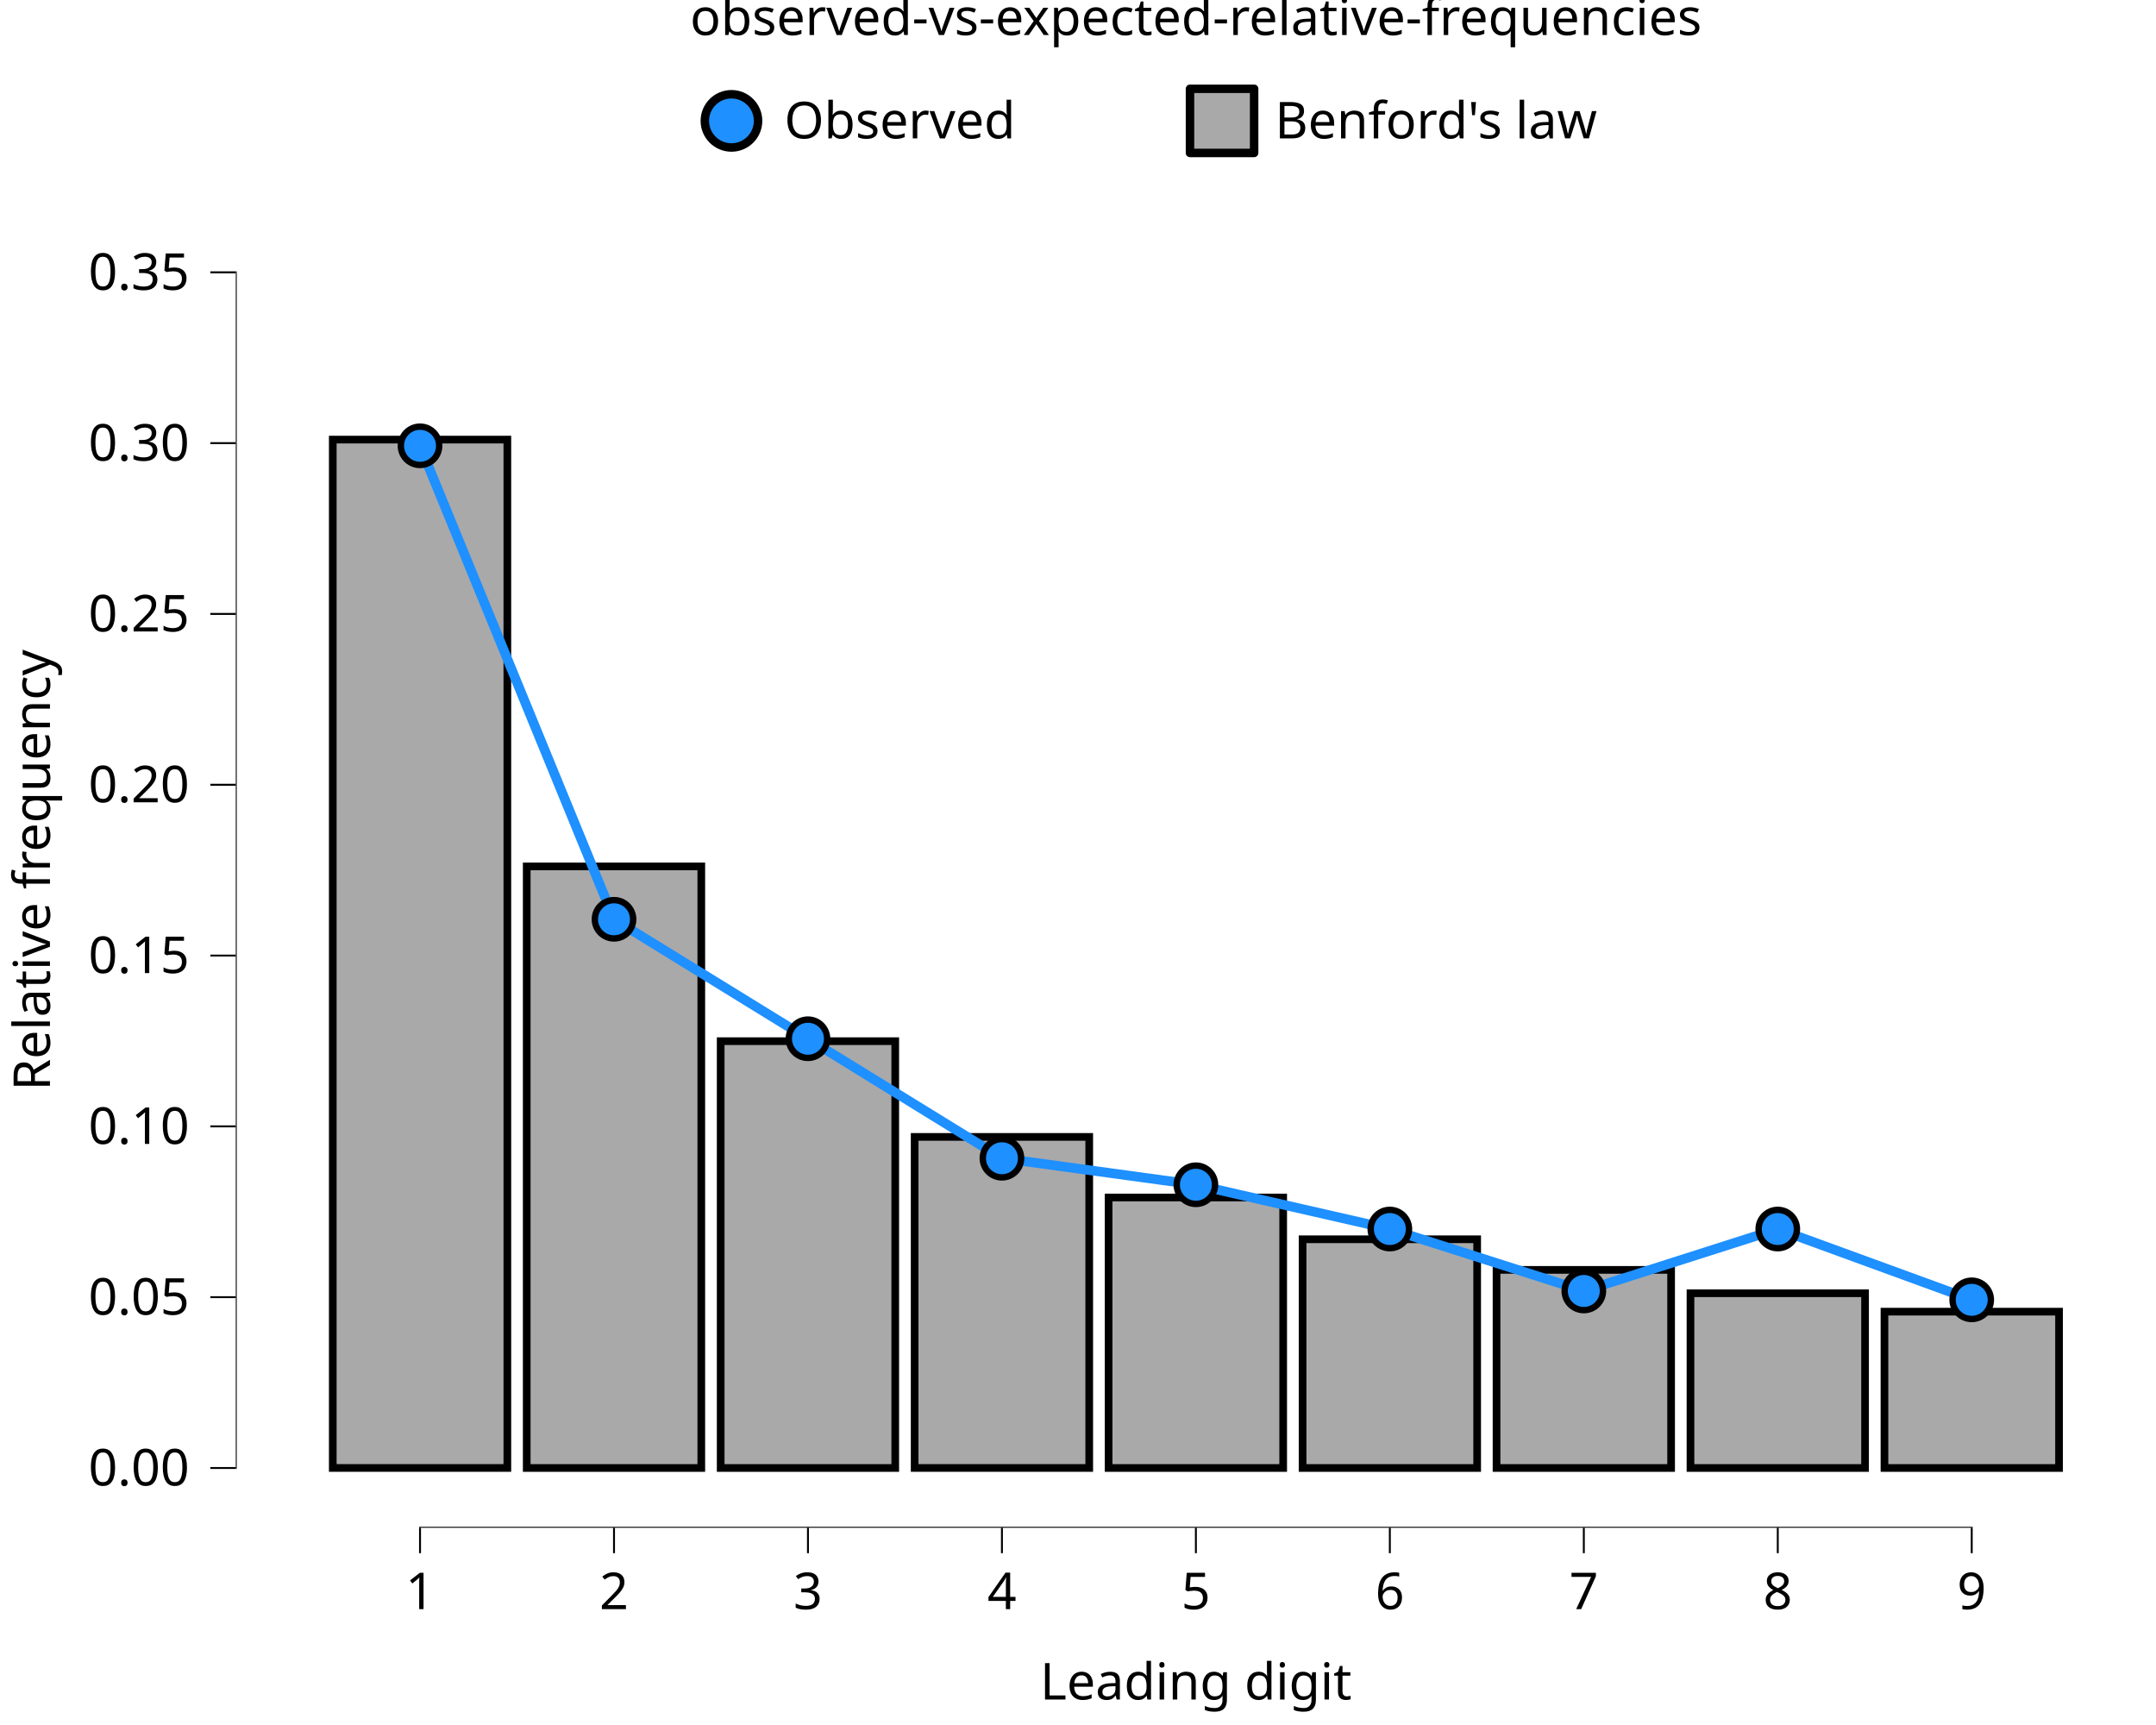
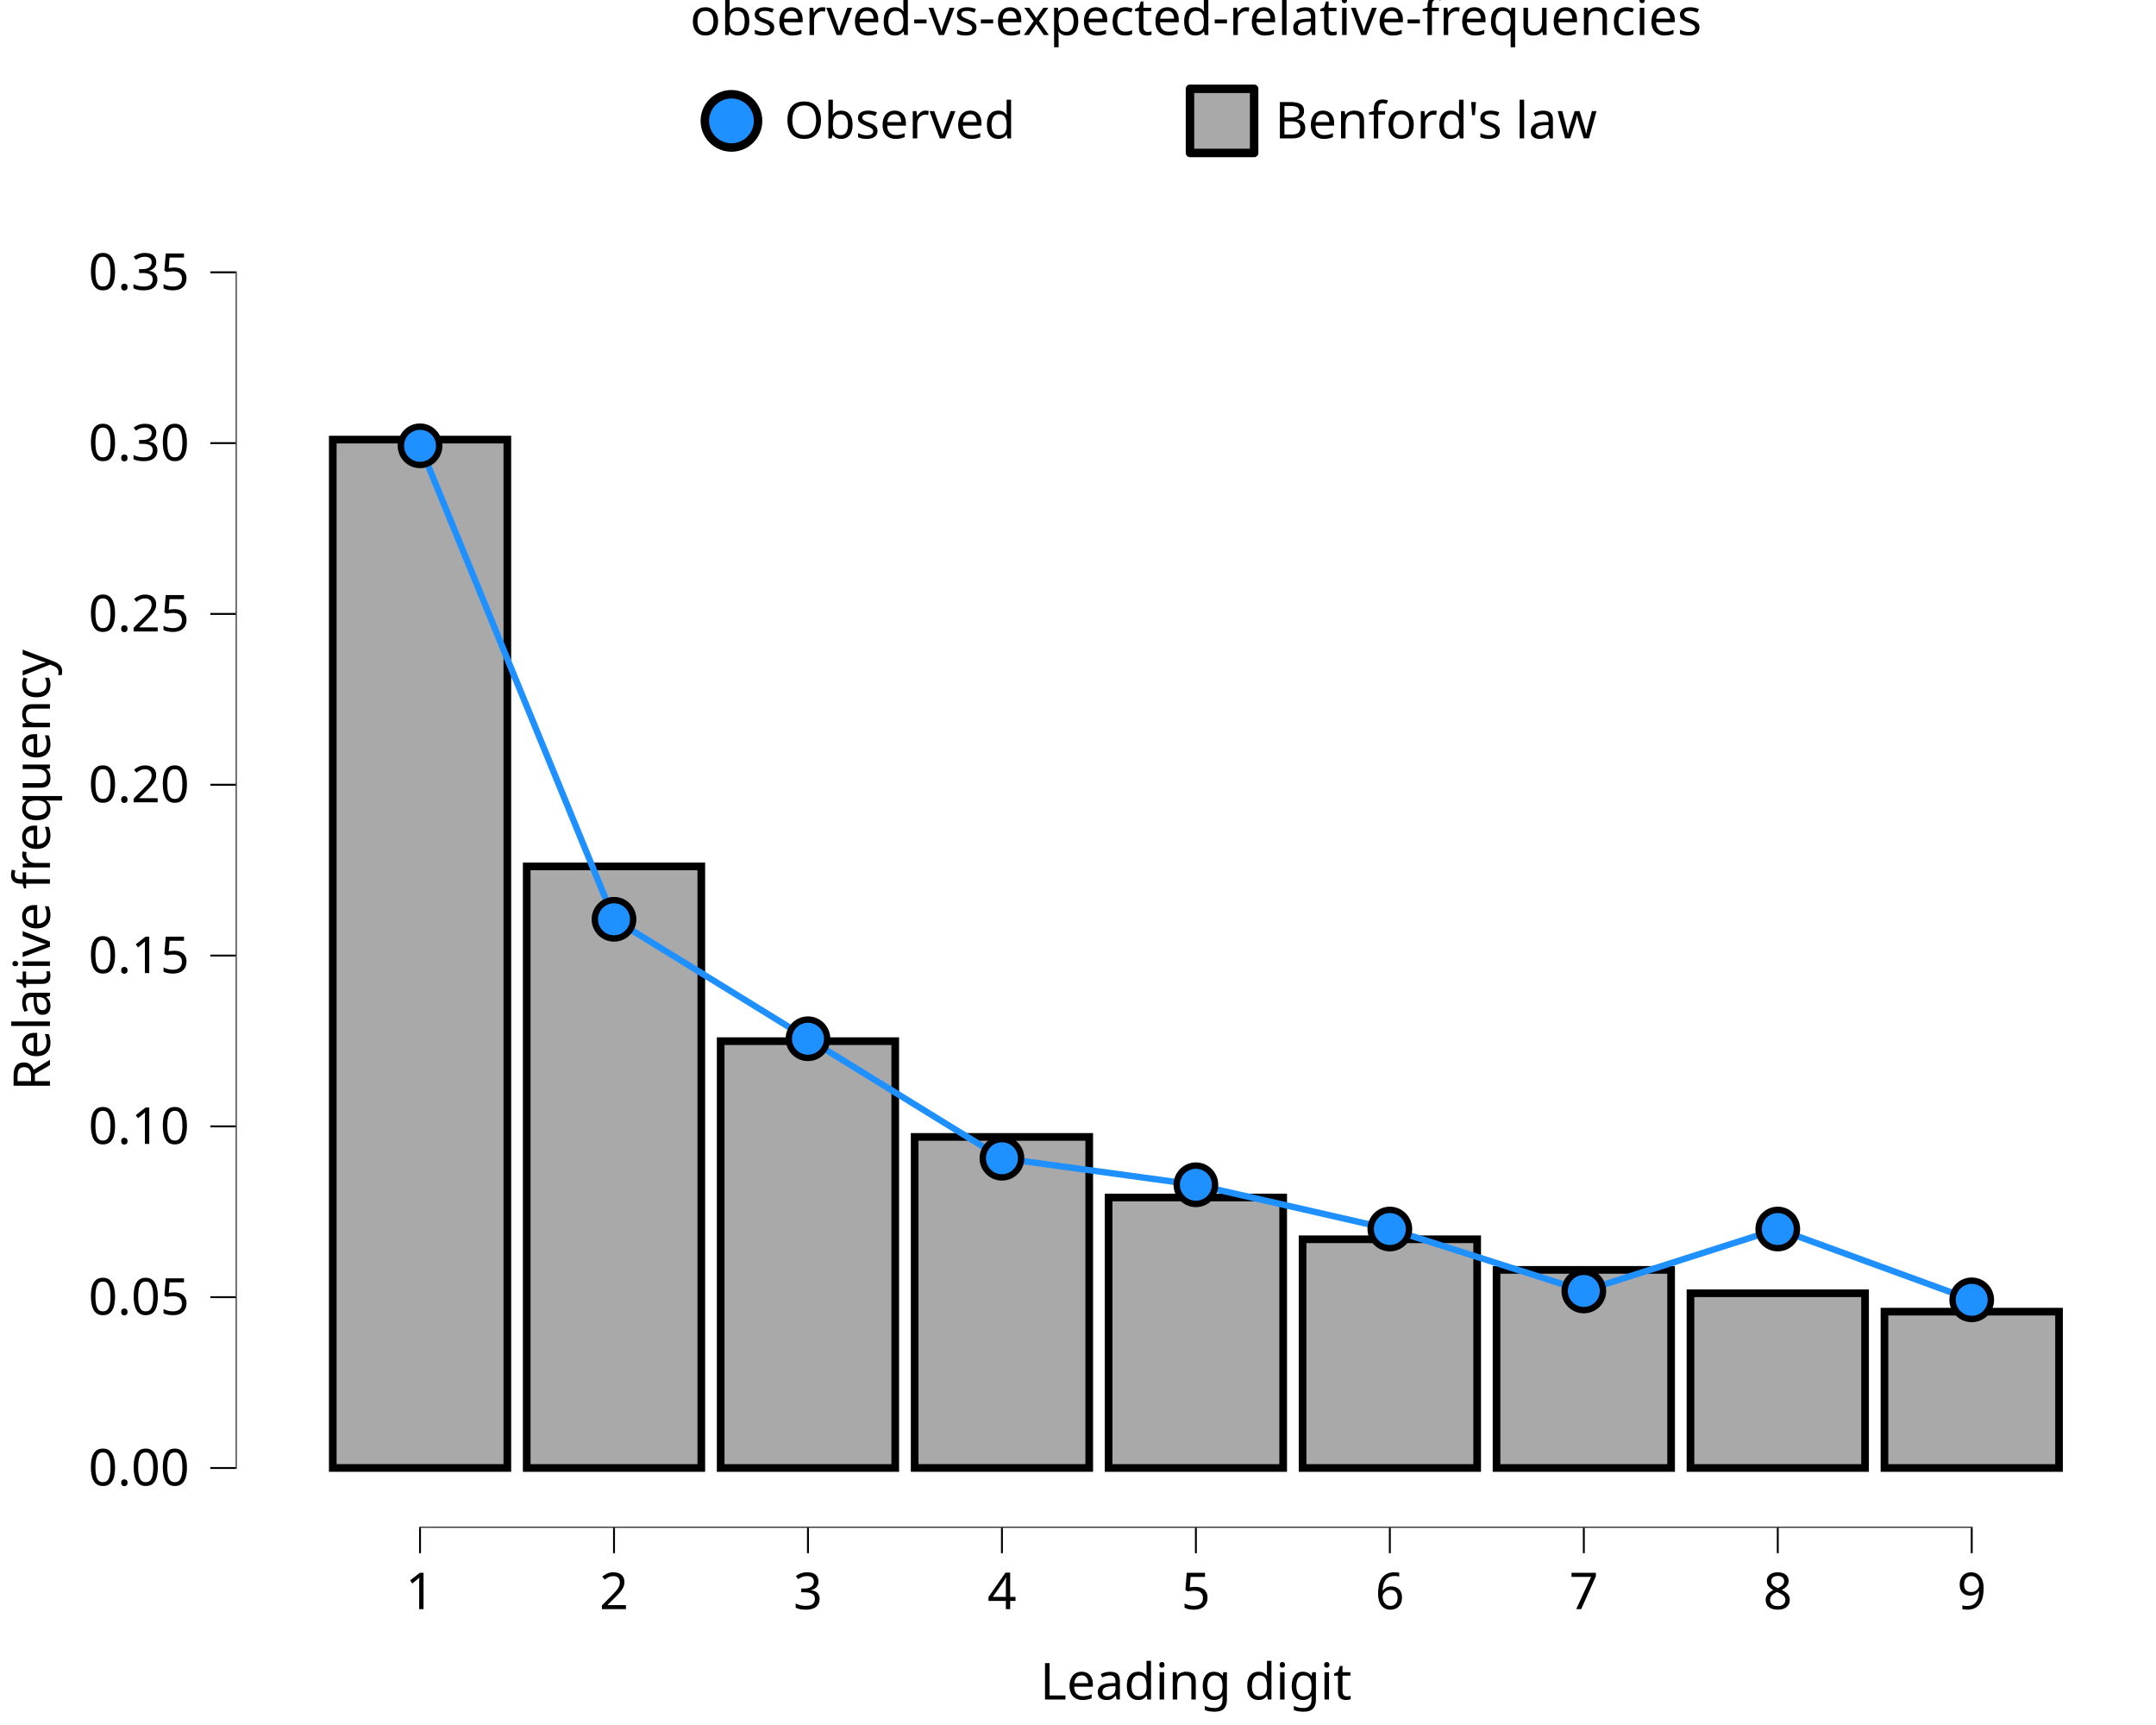
<svg xmlns="http://www.w3.org/2000/svg" class="svglite" data-engine-version="2.0" width="720.00pt" height="576.00pt" viewBox="0 0 720.00 576.00">
  <defs>
    <style type="text/css">
    .svglite line, .svglite polyline, .svglite polygon, .svglite path, .svglite rect, .svglite circle {
      fill: none;
      stroke: #000000;
      stroke-linecap: round;
      stroke-linejoin: round;
      stroke-miterlimit: 10.00;
    }
  </style>
  </defs>
  <rect width="100%" height="100%" style="stroke: none; fill: #FFFFFF;" />
  <defs>
    <clipPath id="cpMC4wMHw3MjAuMDB8MC4wMHw1NzYuMDA=">
      <rect x="0.00" y="0.00" width="720.00" height="576.00" />
    </clipPath>
  </defs>
  <g clip-path="url(#cpMC4wMHw3MjAuMDB8MC4wMHw1NzYuMDA=)">
    <rect x="-0" y="0.00" width="720.00" height="576.00" style="stroke-width: 10.67; stroke: none;" />
  </g>
  <defs>
    <clipPath id="cpNzguNzR8NzIwLjAwfDcwLjk3fDUxMC4xNA==">
      <rect x="78.74" y="70.97" width="641.26" height="439.17" />
    </clipPath>
  </defs>
  <g clip-path="url(#cpNzguNzR8NzIwLjAwfDcwLjk3fDUxMC4xNA==)">
    <rect x="78.74" y="70.97" width="641.26" height="439.17" style="stroke-width: 10.67; stroke: none;" />
-     <rect x="111.13" y="146.79" width="58.30" height="343.38" style="stroke-width: 2.56; stroke-linecap: square; stroke-linejoin: miter; fill: #A9A9A9;" />
-     <rect x="175.90" y="289.31" width="58.30" height="200.87" style="stroke-width: 2.56; stroke-linecap: square; stroke-linejoin: miter; fill: #A9A9A9;" />
-     <rect x="240.67" y="347.66" width="58.30" height="142.52" style="stroke-width: 2.56; stroke-linecap: square; stroke-linejoin: miter; fill: #A9A9A9;" />
-     <rect x="305.45" y="379.63" width="58.30" height="110.54" style="stroke-width: 2.56; stroke-linecap: square; stroke-linejoin: miter; fill: #A9A9A9;" />
-     <rect x="370.22" y="399.86" width="58.30" height="90.32" style="stroke-width: 2.56; stroke-linecap: square; stroke-linejoin: miter; fill: #A9A9A9;" />
-     <rect x="435.00" y="413.81" width="58.30" height="76.37" style="stroke-width: 2.56; stroke-linecap: square; stroke-linejoin: miter; fill: #A9A9A9;" />
-     <rect x="499.77" y="424.03" width="58.30" height="66.15" style="stroke-width: 2.56; stroke-linecap: square; stroke-linejoin: miter; fill: #A9A9A9;" />
-     <rect x="564.54" y="431.83" width="58.30" height="58.35" style="stroke-width: 2.56; stroke-linecap: square; stroke-linejoin: miter; fill: #A9A9A9;" />
-     <rect x="629.32" y="437.98" width="58.30" height="52.20" style="stroke-width: 2.56; stroke-linecap: square; stroke-linejoin: miter; fill: #A9A9A9;" />
-     <polyline points="140.27,148.86 205.05,306.96 269.82,346.85 334.60,386.75 399.37,395.61 464.14,410.39 528.92,431.07 593.69,410.39 658.46,434.03 " style="stroke-width: 3.20; stroke: #1E90FF; stroke-linecap: butt;" />
+     <rect x="111.13" y="146.79" width="58.30" height="343.38" style="stroke-width: 2.56; stroke-linecap: butt; stroke-linejoin: miter; fill: #A9A9A9;" />
+     <rect x="175.90" y="289.31" width="58.30" height="200.87" style="stroke-width: 2.56; stroke-linecap: butt; stroke-linejoin: miter; fill: #A9A9A9;" />
+     <rect x="240.67" y="347.66" width="58.30" height="142.52" style="stroke-width: 2.56; stroke-linecap: butt; stroke-linejoin: miter; fill: #A9A9A9;" />
+     <rect x="305.45" y="379.63" width="58.30" height="110.54" style="stroke-width: 2.56; stroke-linecap: butt; stroke-linejoin: miter; fill: #A9A9A9;" />
+     <rect x="370.22" y="399.86" width="58.30" height="90.32" style="stroke-width: 2.56; stroke-linecap: butt; stroke-linejoin: miter; fill: #A9A9A9;" />
+     <rect x="435.00" y="413.81" width="58.30" height="76.37" style="stroke-width: 2.56; stroke-linecap: butt; stroke-linejoin: miter; fill: #A9A9A9;" />
+     <rect x="499.77" y="424.03" width="58.30" height="66.15" style="stroke-width: 2.56; stroke-linecap: butt; stroke-linejoin: miter; fill: #A9A9A9;" />
+     <rect x="564.54" y="431.83" width="58.30" height="58.35" style="stroke-width: 2.56; stroke-linecap: butt; stroke-linejoin: miter; fill: #A9A9A9;" />
+     <rect x="629.32" y="437.98" width="58.30" height="52.20" style="stroke-width: 2.56; stroke-linecap: butt; stroke-linejoin: miter; fill: #A9A9A9;" />
+     <polyline points="140.27,148.86 205.05,306.96 269.82,346.85 334.60,386.75 399.37,395.61 464.14,410.39 528.92,431.07 593.69,410.39 658.46,434.03 " style="stroke-width: 2.13; stroke: #1E90FF; stroke-linecap: butt;" />
    <circle cx="140.27" cy="148.86" r="6.40" style="stroke-width: 2.13; fill: #1E90FF;" />
    <circle cx="205.05" cy="306.96" r="6.40" style="stroke-width: 2.13; fill: #1E90FF;" />
    <circle cx="269.82" cy="346.85" r="6.40" style="stroke-width: 2.13; fill: #1E90FF;" />
    <circle cx="334.60" cy="386.75" r="6.40" style="stroke-width: 2.13; fill: #1E90FF;" />
    <circle cx="399.37" cy="395.61" r="6.40" style="stroke-width: 2.13; fill: #1E90FF;" />
    <circle cx="464.14" cy="410.39" r="6.40" style="stroke-width: 2.13; fill: #1E90FF;" />
    <circle cx="528.92" cy="431.07" r="6.40" style="stroke-width: 2.13; fill: #1E90FF;" />
    <circle cx="593.69" cy="410.39" r="6.40" style="stroke-width: 2.13; fill: #1E90FF;" />
    <circle cx="658.46" cy="434.03" r="6.40" style="stroke-width: 2.13; fill: #1E90FF;" />
    <line x1="139.96" y1="510.14" x2="658.78" y2="510.14" style="stroke-width: 0.64; stroke-linecap: butt;" />
    <line x1="78.74" y1="490.50" x2="78.74" y2="90.62" style="stroke-width: 0.64; stroke-linecap: butt;" />
    <rect x="78.74" y="70.97" width="641.26" height="439.17" style="stroke-width: 0.00; stroke: none;" />
  </g>
  <g clip-path="url(#cpMC4wMHw3MjAuMDB8MC4wMHw1NzYuMDA=)">
    <polyline points="78.74,510.14 78.74,70.97 " style="stroke-width: 0.00; stroke: none; stroke-linecap: butt;" />
    <text x="63.26" y="496.03" text-anchor="end" style="font-size: 17.00px; font-family: sans;" textLength="33.09px" lengthAdjust="spacingAndGlyphs">0.00</text>
    <text x="63.26" y="438.99" text-anchor="end" style="font-size: 17.00px; font-family: sans;" textLength="33.09px" lengthAdjust="spacingAndGlyphs">0.05</text>
    <text x="63.26" y="381.96" text-anchor="end" style="font-size: 17.00px; font-family: sans;" textLength="33.09px" lengthAdjust="spacingAndGlyphs">0.10</text>
    <text x="63.26" y="324.92" text-anchor="end" style="font-size: 17.00px; font-family: sans;" textLength="33.09px" lengthAdjust="spacingAndGlyphs">0.15</text>
    <text x="63.26" y="267.89" text-anchor="end" style="font-size: 17.00px; font-family: sans;" textLength="33.09px" lengthAdjust="spacingAndGlyphs">0.20</text>
    <text x="63.26" y="210.85" text-anchor="end" style="font-size: 17.00px; font-family: sans;" textLength="33.09px" lengthAdjust="spacingAndGlyphs">0.25</text>
    <text x="63.26" y="153.82" text-anchor="end" style="font-size: 17.00px; font-family: sans;" textLength="33.09px" lengthAdjust="spacingAndGlyphs">0.30</text>
    <text x="63.26" y="96.78" text-anchor="end" style="font-size: 17.00px; font-family: sans;" textLength="33.09px" lengthAdjust="spacingAndGlyphs">0.35</text>
    <polyline points="70.24,490.18 78.74,490.18 " style="stroke-width: 0.64; stroke-linecap: butt;" />
    <polyline points="70.24,433.14 78.74,433.14 " style="stroke-width: 0.64; stroke-linecap: butt;" />
    <polyline points="70.24,376.11 78.74,376.11 " style="stroke-width: 0.64; stroke-linecap: butt;" />
    <polyline points="70.24,319.07 78.74,319.07 " style="stroke-width: 0.64; stroke-linecap: butt;" />
    <polyline points="70.24,262.04 78.74,262.04 " style="stroke-width: 0.64; stroke-linecap: butt;" />
    <polyline points="70.24,205.00 78.74,205.00 " style="stroke-width: 0.64; stroke-linecap: butt;" />
    <polyline points="70.24,147.97 78.74,147.97 " style="stroke-width: 0.64; stroke-linecap: butt;" />
    <polyline points="70.24,90.93 78.74,90.93 " style="stroke-width: 0.64; stroke-linecap: butt;" />
    <polyline points="78.74,510.14 720.00,510.14 " style="stroke-width: 0.00; stroke: none; stroke-linecap: butt;" />
    <polyline points="140.27,518.64 140.27,510.14 " style="stroke-width: 0.64; stroke-linecap: butt;" />
    <polyline points="205.05,518.64 205.05,510.14 " style="stroke-width: 0.64; stroke-linecap: butt;" />
    <polyline points="269.82,518.64 269.82,510.14 " style="stroke-width: 0.64; stroke-linecap: butt;" />
    <polyline points="334.60,518.64 334.60,510.14 " style="stroke-width: 0.64; stroke-linecap: butt;" />
    <polyline points="399.37,518.64 399.37,510.14 " style="stroke-width: 0.64; stroke-linecap: butt;" />
    <polyline points="464.14,518.64 464.14,510.14 " style="stroke-width: 0.64; stroke-linecap: butt;" />
    <polyline points="528.92,518.64 528.92,510.14 " style="stroke-width: 0.64; stroke-linecap: butt;" />
    <polyline points="593.69,518.64 593.69,510.14 " style="stroke-width: 0.64; stroke-linecap: butt;" />
    <polyline points="658.46,518.64 658.46,510.14 " style="stroke-width: 0.64; stroke-linecap: butt;" />
    <text x="140.27" y="537.32" text-anchor="middle" style="font-size: 17.00px; font-family: sans;" textLength="9.46px" lengthAdjust="spacingAndGlyphs">1</text>
    <text x="205.05" y="537.32" text-anchor="middle" style="font-size: 17.00px; font-family: sans;" textLength="9.46px" lengthAdjust="spacingAndGlyphs">2</text>
    <text x="269.82" y="537.32" text-anchor="middle" style="font-size: 17.00px; font-family: sans;" textLength="9.46px" lengthAdjust="spacingAndGlyphs">3</text>
    <text x="334.60" y="537.32" text-anchor="middle" style="font-size: 17.00px; font-family: sans;" textLength="9.46px" lengthAdjust="spacingAndGlyphs">4</text>
    <text x="399.37" y="537.32" text-anchor="middle" style="font-size: 17.00px; font-family: sans;" textLength="9.46px" lengthAdjust="spacingAndGlyphs">5</text>
    <text x="464.14" y="537.32" text-anchor="middle" style="font-size: 17.00px; font-family: sans;" textLength="9.46px" lengthAdjust="spacingAndGlyphs">6</text>
    <text x="528.92" y="537.32" text-anchor="middle" style="font-size: 17.00px; font-family: sans;" textLength="9.46px" lengthAdjust="spacingAndGlyphs">7</text>
    <text x="593.69" y="537.32" text-anchor="middle" style="font-size: 17.00px; font-family: sans;" textLength="9.46px" lengthAdjust="spacingAndGlyphs">8</text>
    <text x="658.46" y="537.32" text-anchor="middle" style="font-size: 17.00px; font-family: sans;" textLength="9.46px" lengthAdjust="spacingAndGlyphs">9</text>
    <text x="399.37" y="567.49" text-anchor="middle" style="font-size: 17.00px; font-family: sans;" textLength="96.41px" lengthAdjust="spacingAndGlyphs">Leading digit</text>
    <text transform="translate(16.68,290.56) rotate(-90)" text-anchor="middle" style="font-size: 17.00px; font-family: sans;" textLength="140.82px" lengthAdjust="spacingAndGlyphs">Relative frequency</text>
    <rect x="216.15" y="20.71" width="366.44" height="39.31" style="stroke-width: 0.75; stroke: none;" />
    <rect x="216.15" y="20.71" width="366.44" height="39.31" style="stroke-width: 10.67; stroke: none;" />
    <rect x="230.09" y="26.19" width="28.35" height="28.35" style="stroke-width: 10.67; stroke: none;" />
    <circle cx="244.27" cy="40.36" r="8.89" style="stroke-width: 2.83; fill: #1E90FF;" />
    <rect x="393.94" y="26.19" width="28.35" height="28.35" style="stroke-width: 10.67; stroke: none;" />
    <rect x="397.40" y="29.65" width="21.42" height="21.42" style="stroke-width: 2.83; fill: #A9A9A9;" />
    <text x="261.93" y="46.21" style="font-size: 17.00px; font-family: sans;" textLength="73.73px" lengthAdjust="spacingAndGlyphs">Observed</text>
    <text x="425.77" y="46.21" style="font-size: 17.00px; font-family: sans;" textLength="101.53px" lengthAdjust="spacingAndGlyphs">Benford's law</text>
    <text x="399.37" y="11.70" text-anchor="middle" style="font-size: 17.00px; font-family: sans;" textLength="321.33px" lengthAdjust="spacingAndGlyphs">observed-vs-expected-relative-frequencies</text>
  </g>
</svg>
